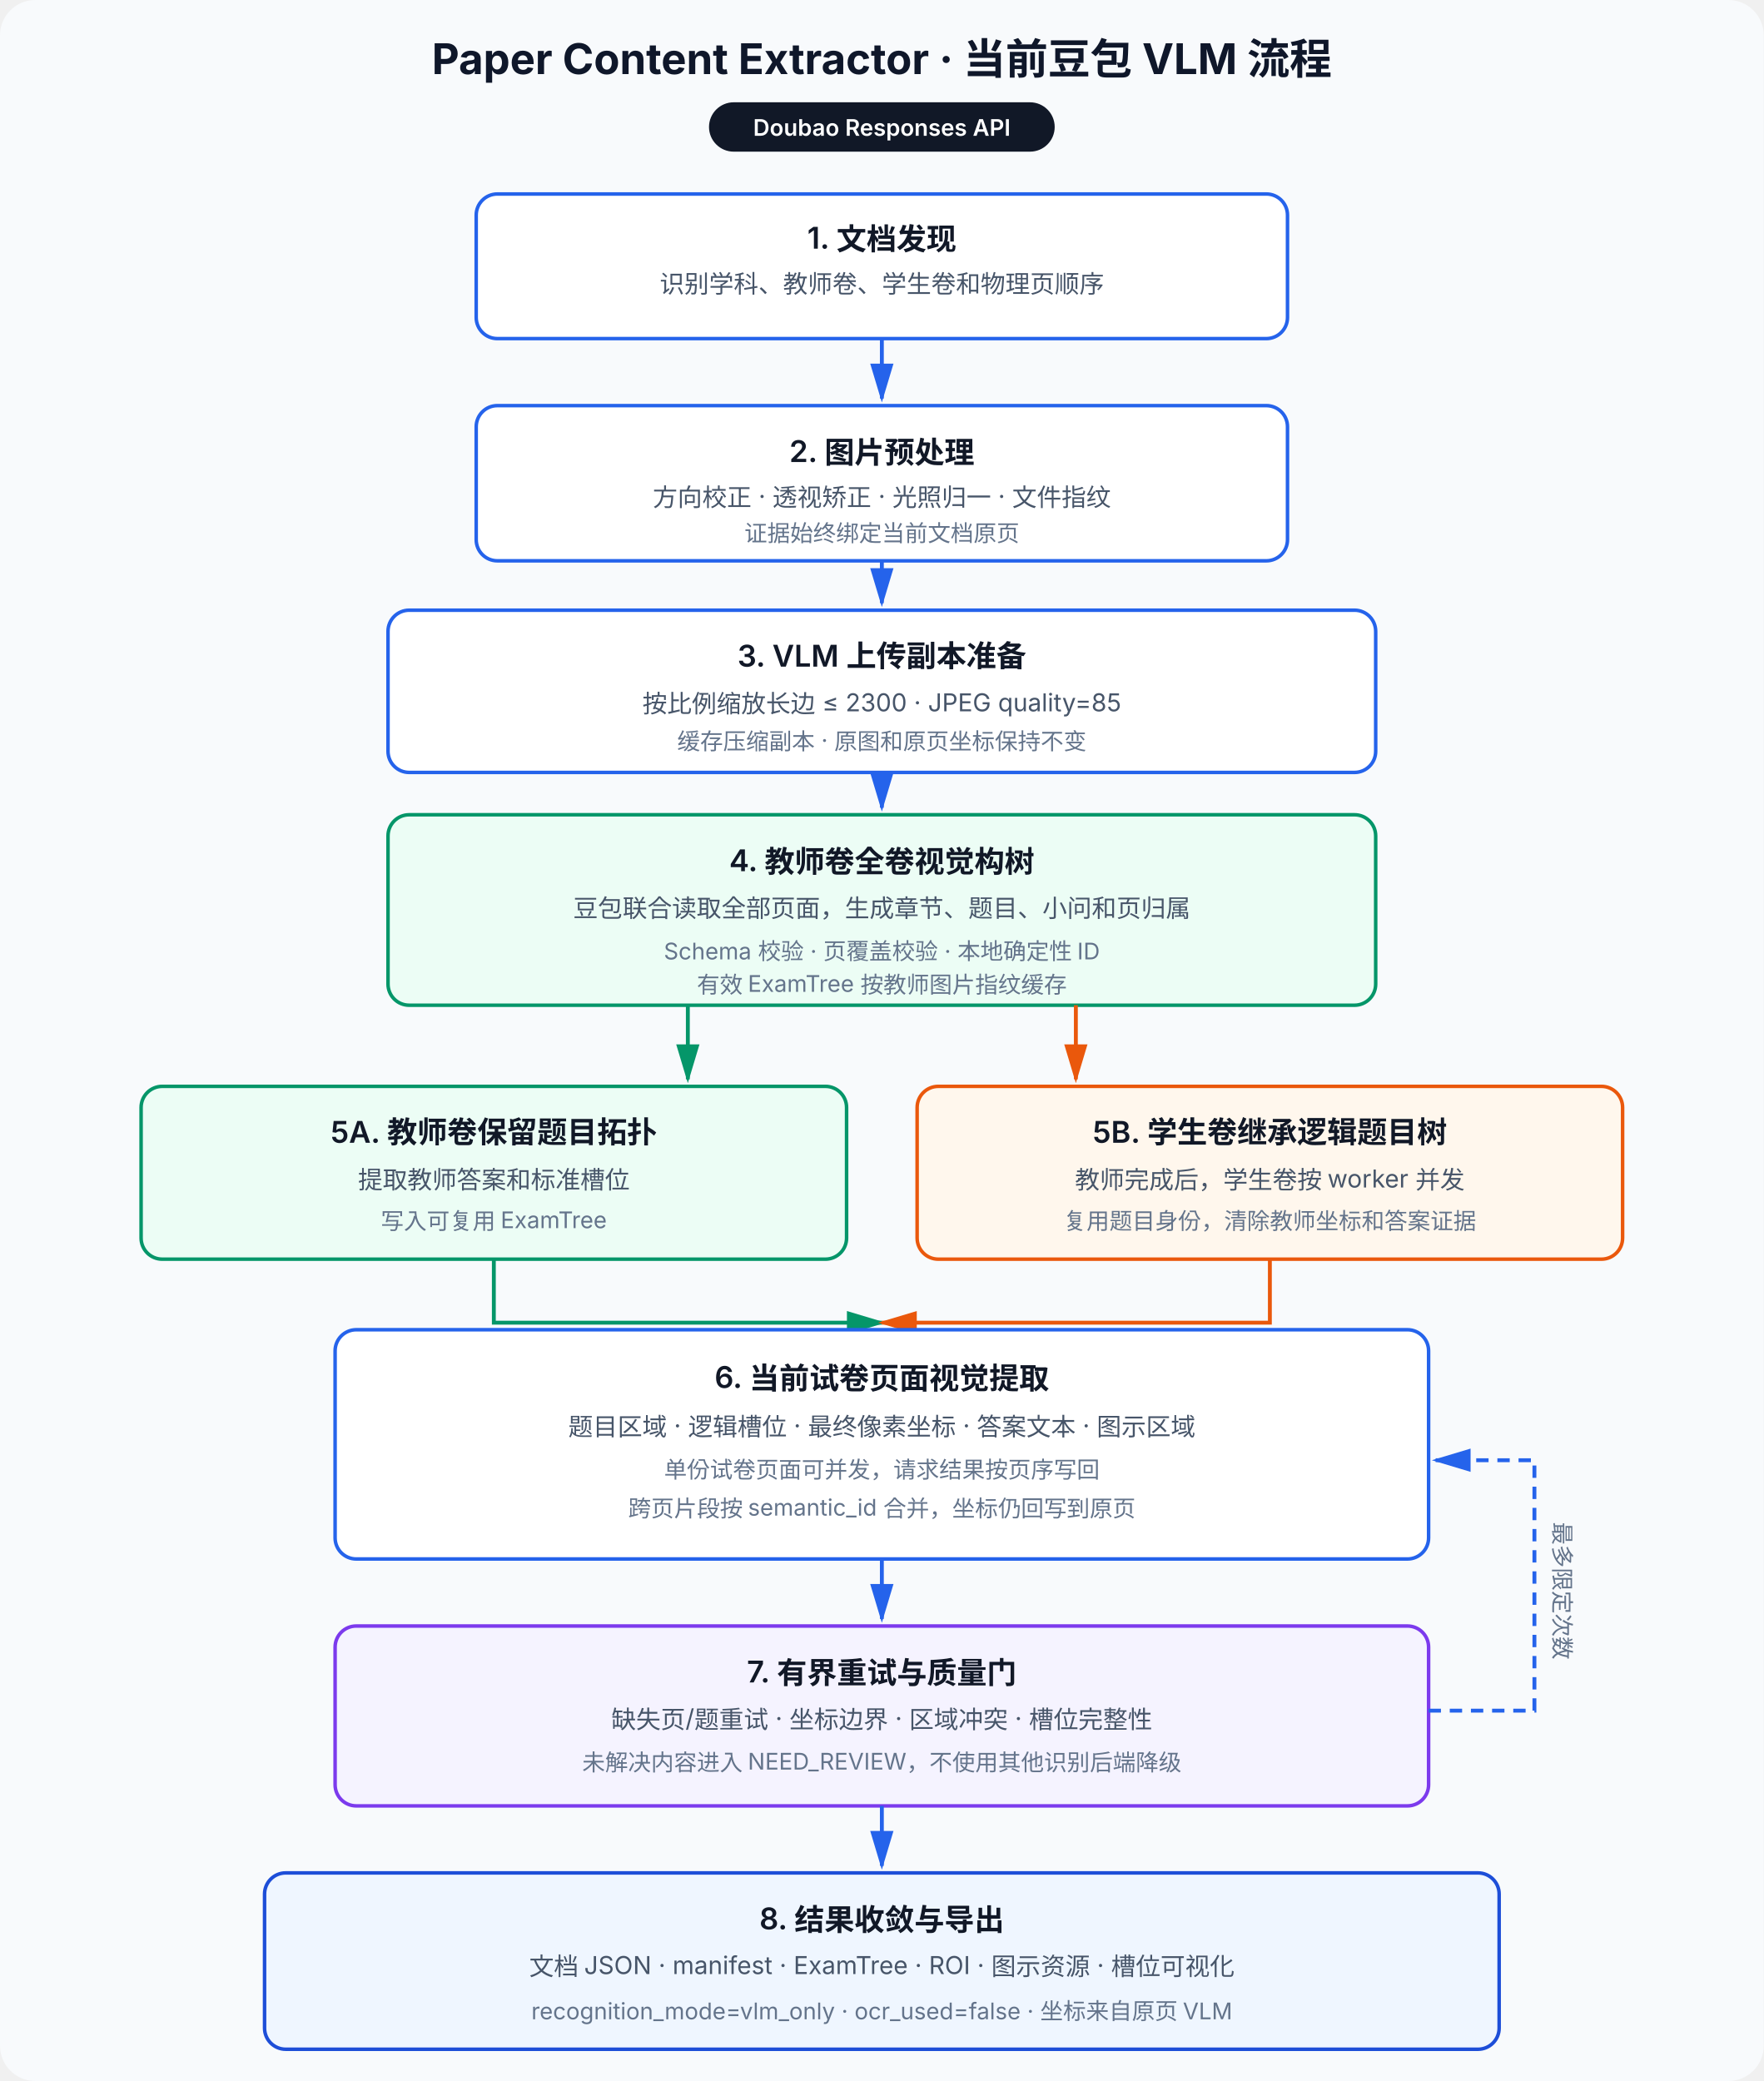
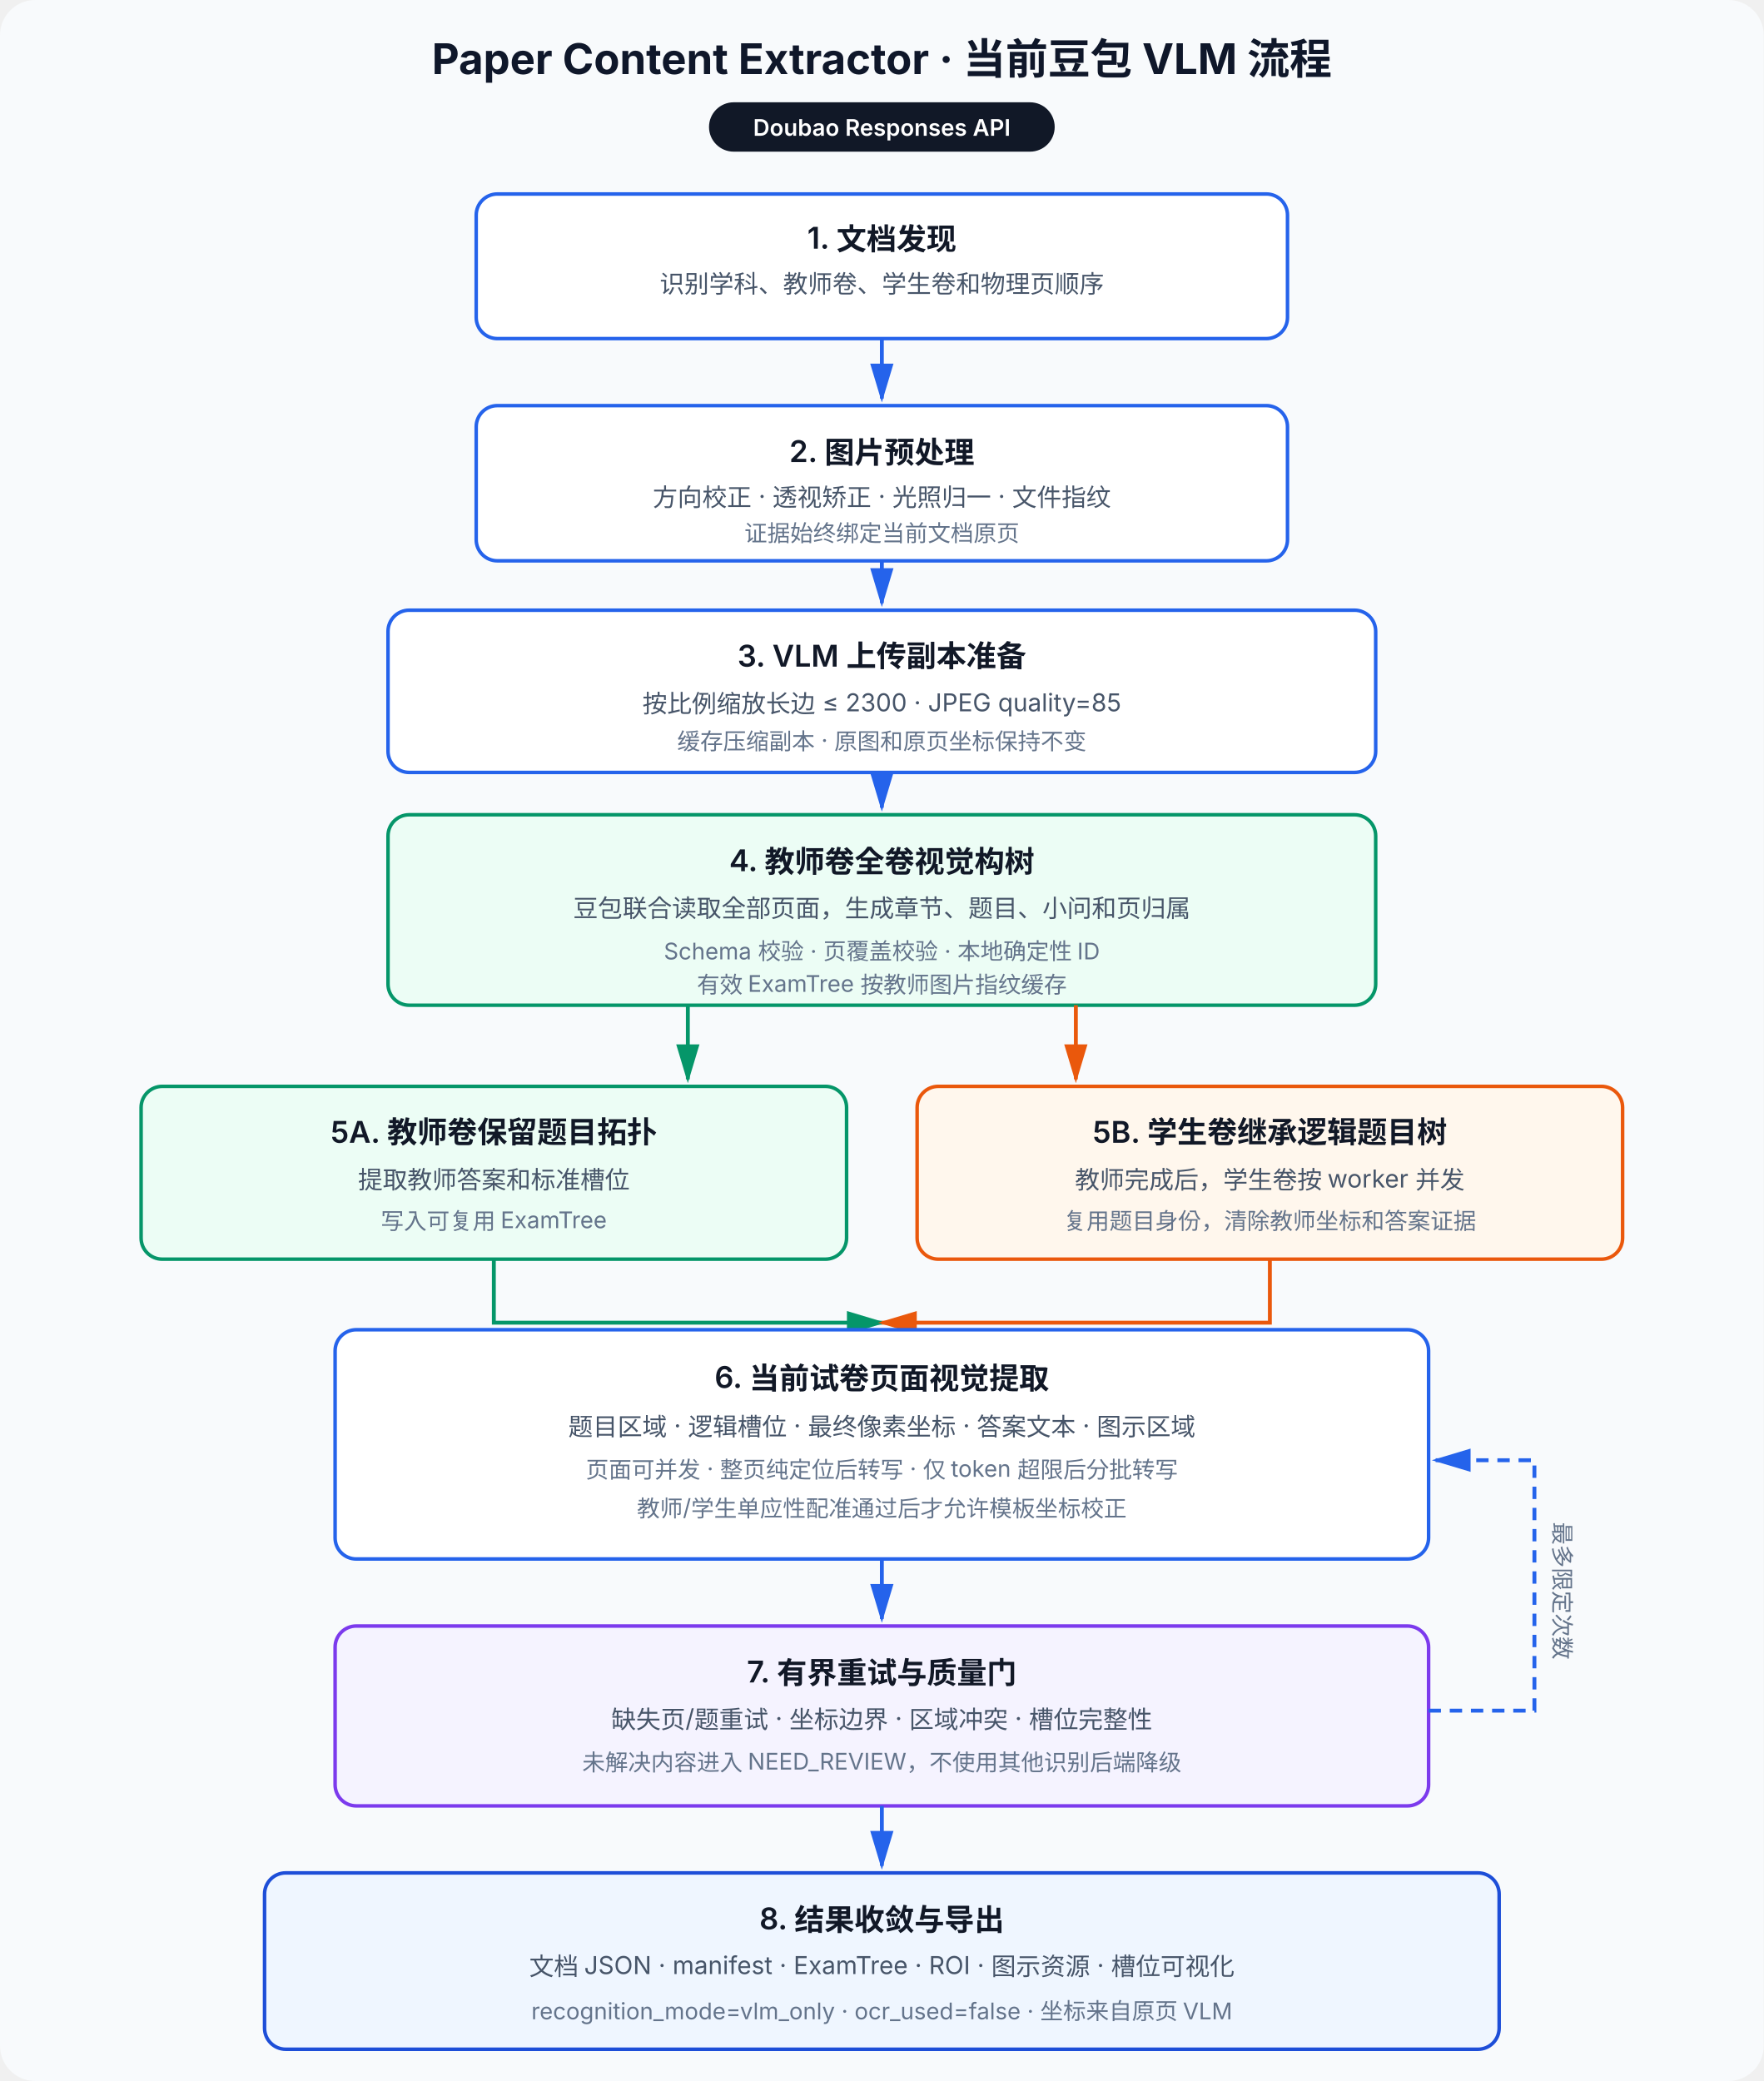
<svg xmlns="http://www.w3.org/2000/svg" width="1000" height="1180" viewBox="0 0 1000 1180">
  <defs>
    <style>
      .bg { fill:#f8fafc }
      .card { fill:#ffffff; stroke:#2563eb; stroke-width:2 }
      .teacher { fill:#ecfdf5; stroke:#059669; stroke-width:2 }
      .student { fill:#fff7ed; stroke:#ea580c; stroke-width:2 }
      .check { fill:#f5f3ff; stroke:#7c3aed; stroke-width:2 }
      .output { fill:#eff6ff; stroke:#1d4ed8; stroke-width:2 }
      .badge { fill:#111827 }
      .title { font:700 24px -apple-system,BlinkMacSystemFont,"Segoe UI",sans-serif; fill:#0f172a }
      .heading { font:600 17px -apple-system,BlinkMacSystemFont,"Segoe UI",sans-serif; fill:#111827 }
      .text { font:14px -apple-system,BlinkMacSystemFont,"Segoe UI",sans-serif; fill:#475569 }
      .small { font:13px -apple-system,BlinkMacSystemFont,"Segoe UI",sans-serif; fill:#64748b }
      .badge-text { font:600 13px -apple-system,BlinkMacSystemFont,"Segoe UI",sans-serif; fill:#ffffff }
      .arrow { stroke:#2563eb; stroke-width:2.2; fill:none; marker-end:url(#arrow) }
      .teacher-arrow { stroke:#059669; stroke-width:2.2; fill:none; marker-end:url(#teacher-arrow) }
      .student-arrow { stroke:#ea580c; stroke-width:2.2; fill:none; marker-end:url(#student-arrow) }
      .dash { stroke-dasharray:7 5 }
    </style>
    <marker id="arrow" markerWidth="10" markerHeight="10" refX="9" refY="3" orient="auto">
      <polygon points="0 0,10 3,0 6" fill="#2563eb" />
    </marker>
    <marker id="teacher-arrow" markerWidth="10" markerHeight="10" refX="9" refY="3" orient="auto">
      <polygon points="0 0,10 3,0 6" fill="#059669" />
    </marker>
    <marker id="student-arrow" markerWidth="10" markerHeight="10" refX="9" refY="3" orient="auto">
      <polygon points="0 0,10 3,0 6" fill="#ea580c" />
    </marker>
  </defs>
  <rect class="bg" width="1000" height="1180" rx="20" />
  <text x="500" y="42" text-anchor="middle" class="title">Paper Content Extractor · 当前豆包 VLM 流程</text>
  <rect class="badge" x="402" y="58" width="196" height="28" rx="14" />
  <text x="500" y="77" text-anchor="middle" class="badge-text">Doubao Responses API</text>
  <rect class="card" x="270" y="110" width="460" height="82" rx="12" />
  <text x="500" y="141" text-anchor="middle" class="heading">1. 文档发现</text>
  <text x="500" y="166" text-anchor="middle" class="text">识别学科、教师卷、学生卷和物理页顺序</text>
  <path class="arrow" d="M500 192 V226" />
  <rect class="card" x="270" y="230" width="460" height="88" rx="12" />
  <text x="500" y="262" text-anchor="middle" class="heading">2. 图片预处理</text>
  <text x="500" y="287" text-anchor="middle" class="text">方向校正 · 透视矫正 · 光照归一 · 文件指纹</text>
  <text x="500" y="307" text-anchor="middle" class="small">证据始终绑定当前文档原页</text>
  <path class="arrow" d="M500 318 V342" />
  <rect class="card" x="220" y="346" width="560" height="92" rx="12" />
  <text x="500" y="378" text-anchor="middle" class="heading">3. VLM 上传副本准备</text>
  <text x="500" y="404" text-anchor="middle" class="text">按比例缩放长边 ≤ 2300 · JPEG quality=85</text>
  <text x="500" y="425" text-anchor="middle" class="small">缓存压缩副本 · 原图和原页坐标保持不变</text>
  <path class="arrow" d="M500 438 V458" />
  <rect class="teacher" x="220" y="462" width="560" height="108" rx="12" />
  <text x="500" y="494" text-anchor="middle" class="heading">4. 教师卷全卷视觉构树</text>
  <text x="500" y="520" text-anchor="middle" class="text">豆包联合读取全部页面，生成章节、题目、小问和页归属</text>
  <text x="500" y="544" text-anchor="middle" class="small">Schema 校验 · 页覆盖校验 · 本地确定性 ID</text>
  <text x="500" y="563" text-anchor="middle" class="small">有效 ExamTree 按教师图片指纹缓存</text>
  <path class="teacher-arrow" d="M390 570 V612" />
  <path class="student-arrow" d="M610 570 V612" />
  <rect class="teacher" x="80" y="616" width="400" height="98" rx="12" />
  <text x="280" y="648" text-anchor="middle" class="heading">5A. 教师卷保留题目拓扑</text>
  <text x="280" y="674" text-anchor="middle" class="text">提取教师答案和标准槽位</text>
  <text x="280" y="697" text-anchor="middle" class="small">写入可复用 ExamTree</text>
  <rect class="student" x="520" y="616" width="400" height="98" rx="12" />
  <text x="720" y="648" text-anchor="middle" class="heading">5B. 学生卷继承逻辑题目树</text>
  <text x="720" y="674" text-anchor="middle" class="text">教师完成后，学生卷按 worker 并发</text>
  <text x="720" y="697" text-anchor="middle" class="small">复用题目身份，清除教师坐标和答案证据</text>
  <path class="teacher-arrow" d="M280 714 V750 H500" />
  <path class="student-arrow" d="M720 714 V750 H500" />
  <rect class="card" x="190" y="754" width="620" height="130" rx="12" />
  <text x="500" y="787" text-anchor="middle" class="heading">6. 当前试卷页面视觉提取</text>
  <text x="500" y="814" text-anchor="middle" class="text">题目区域 · 逻辑槽位 · 最终像素坐标 · 答案文本 · 图示区域</text>
-   <text x="500" y="838" text-anchor="middle" class="small">单份试卷页面可并发，请求结果按页序写回</text>
-   <text x="500" y="860" text-anchor="middle" class="small">跨页片段按 semantic_id 合并，坐标仍回写到原页</text>
+   <text x="500" y="838" text-anchor="middle" class="small">页面可并发 · 整页纯定位后转写 · 仅 token 超限后分批转写</text>
+   <text x="500" y="860" text-anchor="middle" class="small">教师/学生单应性配准通过后才允许模板坐标校正</text>
  <path class="arrow" d="M500 884 V918" />
  <rect class="check" x="190" y="922" width="620" height="102" rx="12" />
  <text x="500" y="954" text-anchor="middle" class="heading">7. 有界重试与质量门</text>
  <text x="500" y="980" text-anchor="middle" class="text">缺失页/题重试 · 坐标边界 · 区域冲突 · 槽位完整性</text>
  <text x="500" y="1004" text-anchor="middle" class="small">未解决内容进入 NEED_REVIEW，不使用其他识别后端降级</text>
  <path class="arrow dash" d="M810 970 H870 V828 H814" />
  <text x="881" y="902" text-anchor="middle" class="small" transform="rotate(90 881 902)">最多限定次数</text>
  <path class="arrow" d="M500 1024 V1058" />
  <rect class="output" x="150" y="1062" width="700" height="100" rx="12" />
  <text x="500" y="1094" text-anchor="middle" class="heading">8. 结果收敛与导出</text>
  <text x="500" y="1120" text-anchor="middle" class="text">文档 JSON · manifest · ExamTree · ROI · 图示资源 · 槽位可视化</text>
  <text x="500" y="1145" text-anchor="middle" class="small">recognition_mode=vlm_only · ocr_used=false · 坐标来自原页 VLM</text>
</svg>
